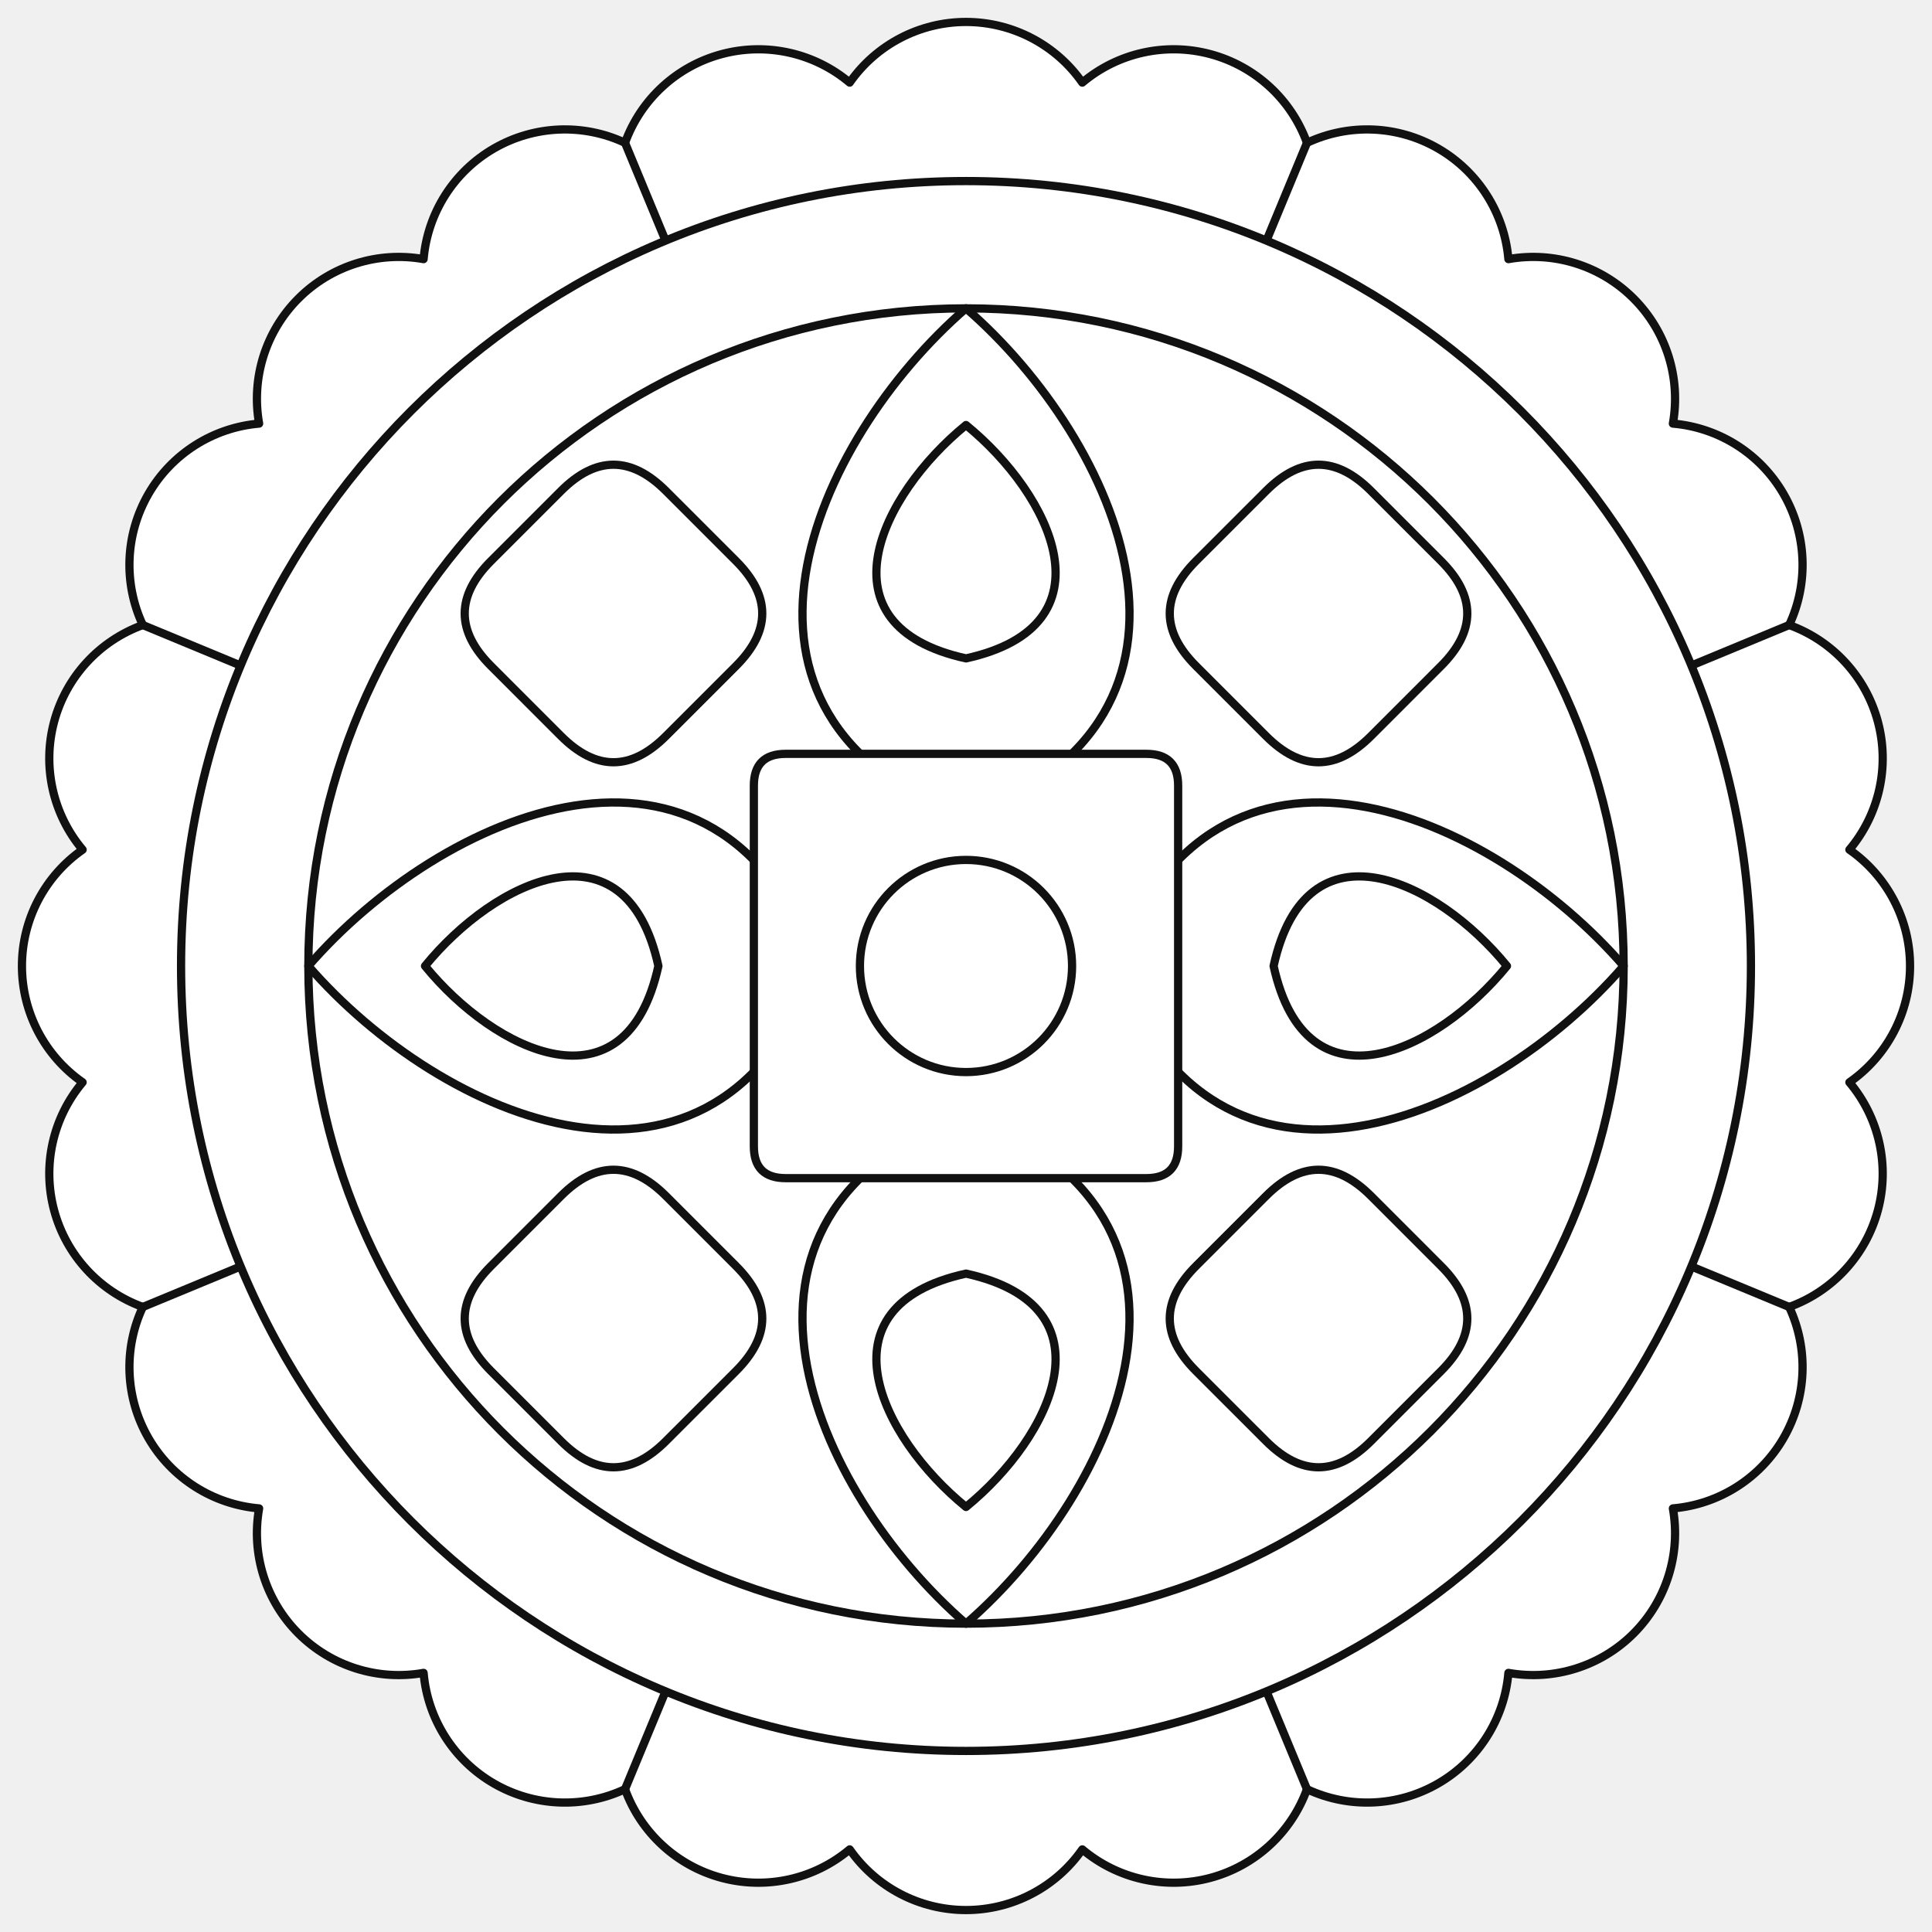
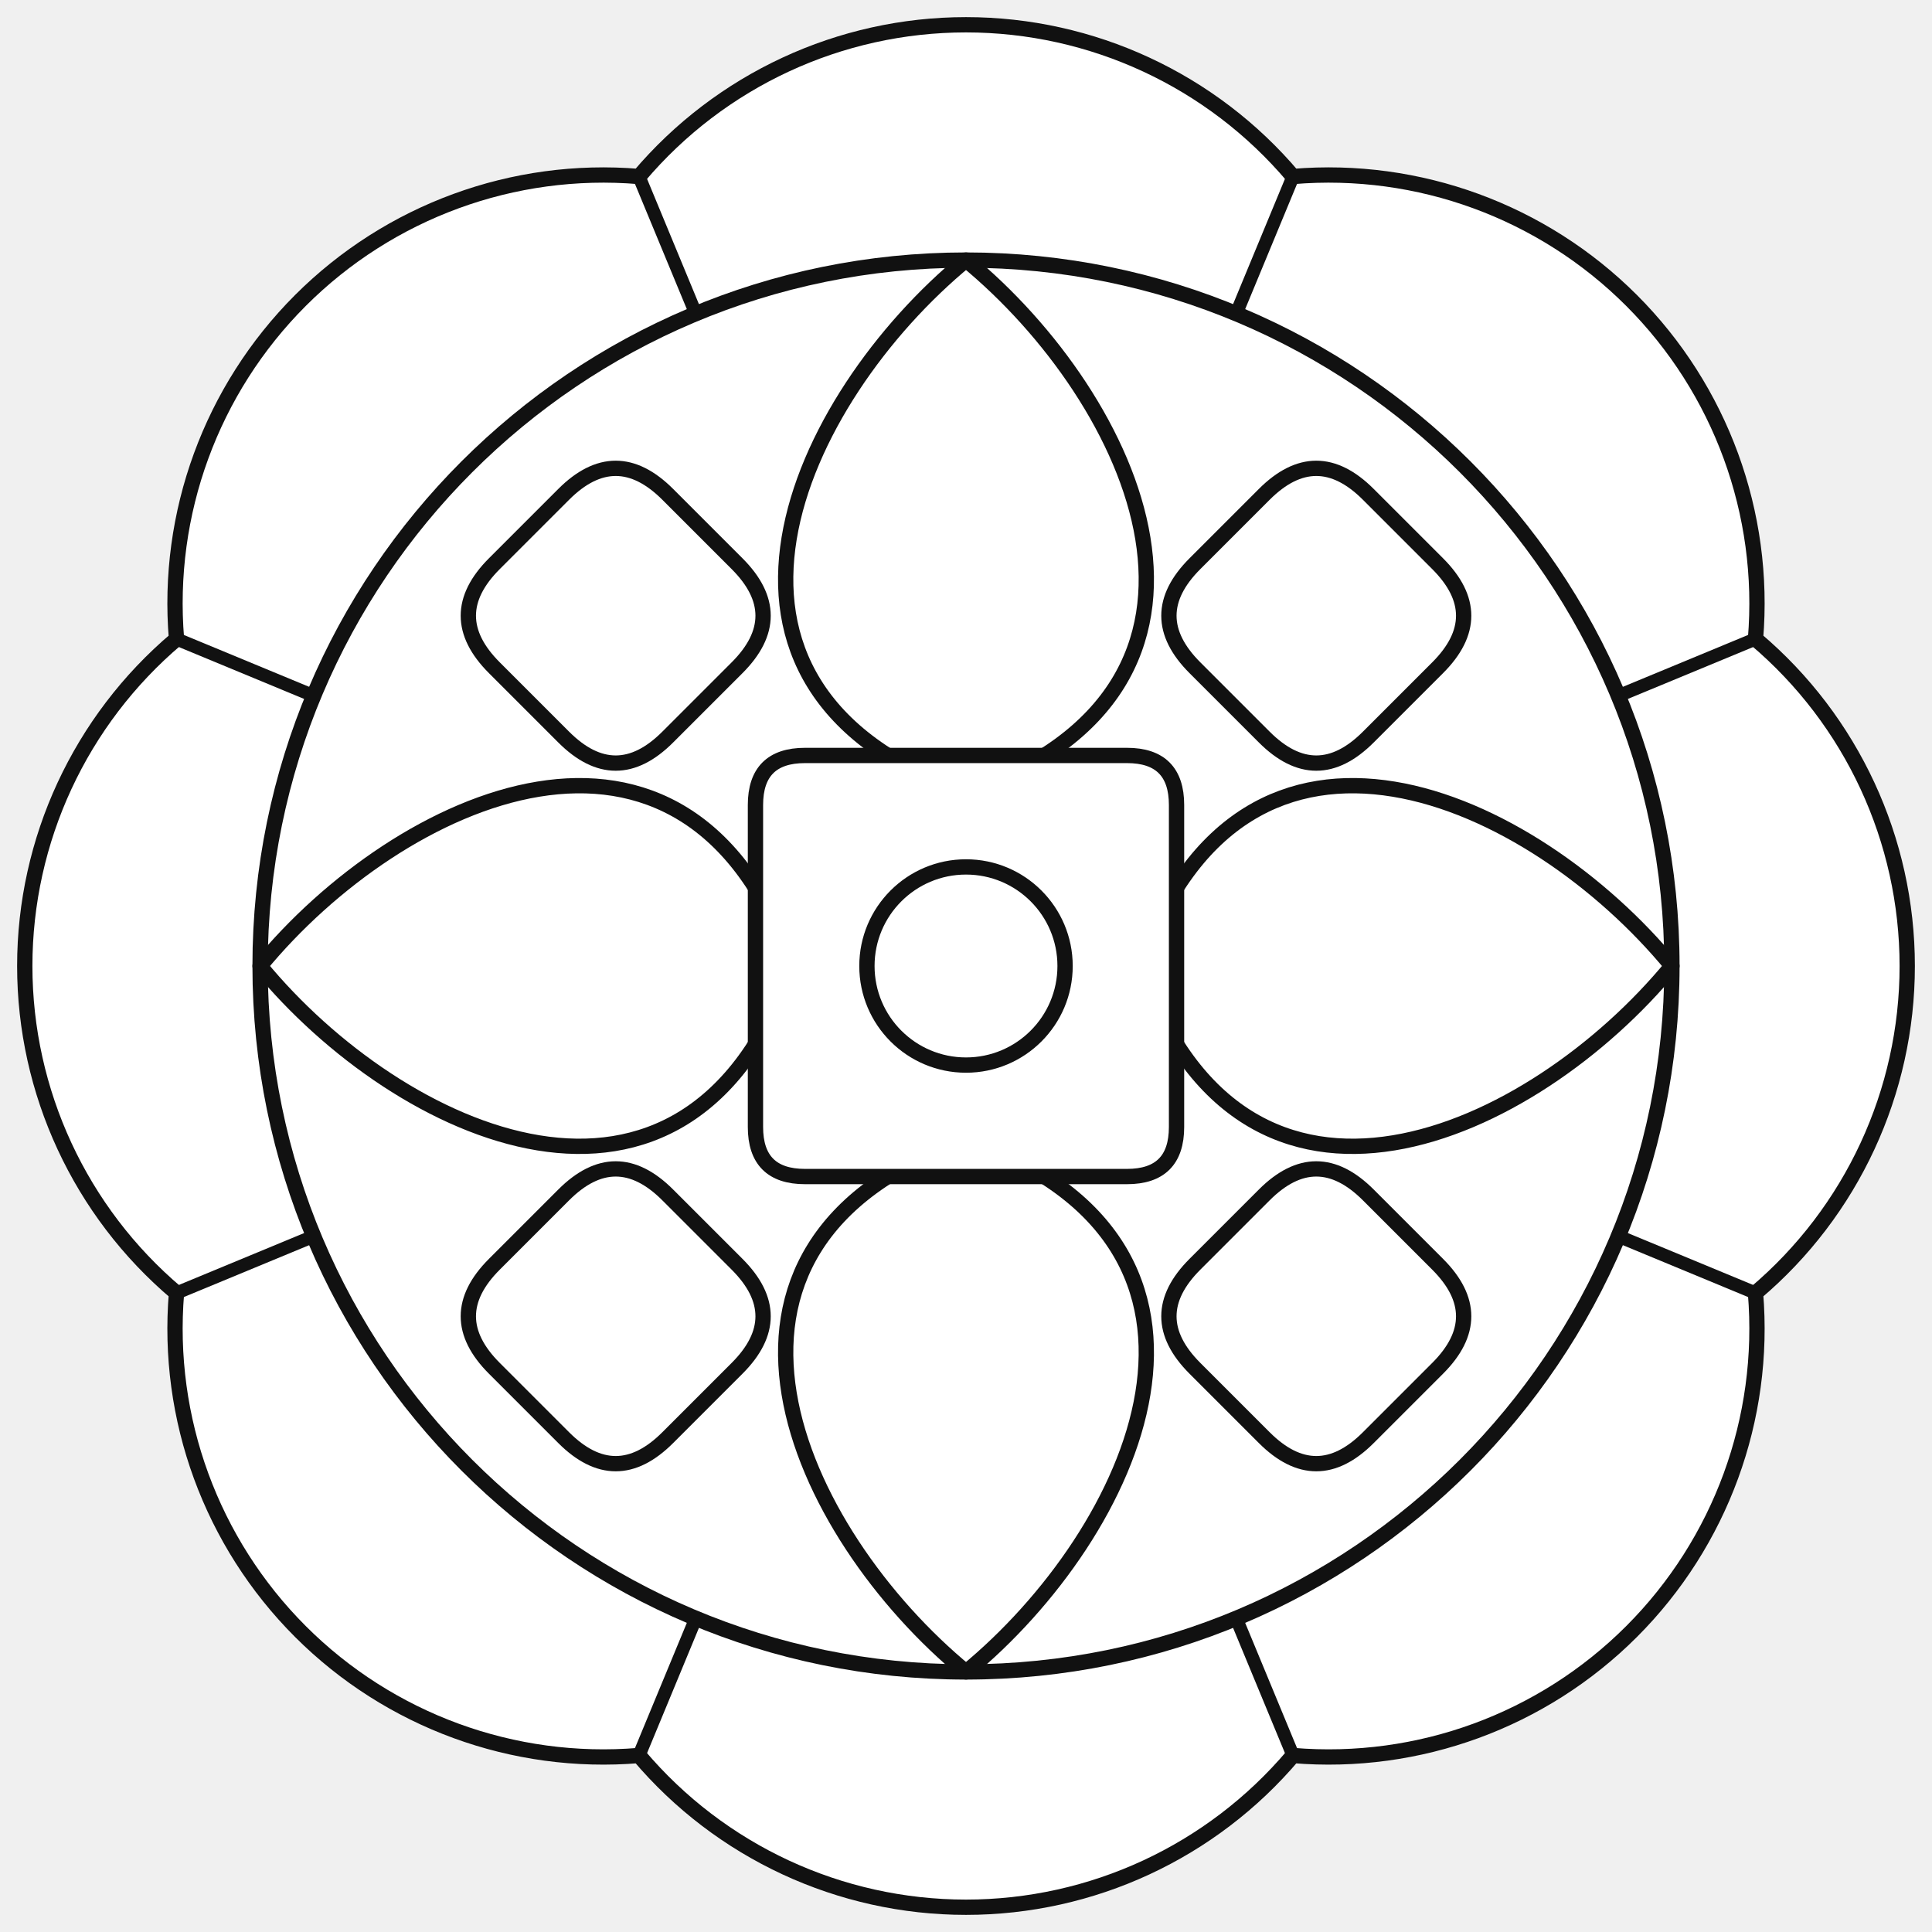
- <svg xmlns="http://www.w3.org/2000/svg" width="176mm" height="176mm" viewBox="-88 -88 176 176">
-   <path d="M10.595,-80.474 A12.919,12.919 0 0 1 31.062,-74.99 A12.919,12.919 0 0 1 49.412,-64.395 A12.919,12.919 0 0 1 64.395,-49.412 A12.919,12.919 0 0 1 74.99,-31.062 A12.919,12.919 0 0 1 80.474,-10.595 A12.919,12.919 0 0 1 80.474,10.595 A12.919,12.919 0 0 1 74.99,31.062 A12.919,12.919 0 0 1 64.395,49.412 A12.919,12.919 0 0 1 49.412,64.395 A12.919,12.919 0 0 1 31.062,74.99 A12.919,12.919 0 0 1 10.595,80.474 A12.919,12.919 0 0 1 -10.595,80.474 A12.919,12.919 0 0 1 -31.062,74.99 A12.919,12.919 0 0 1 -49.412,64.395 A12.919,12.919 0 0 1 -64.395,49.412 A12.919,12.919 0 0 1 -74.99,31.062 A12.919,12.919 0 0 1 -80.474,10.595 A12.919,12.919 0 0 1 -80.474,-10.595 A12.919,12.919 0 0 1 -74.99,-31.062 A12.919,12.919 0 0 1 -64.395,-49.412 A12.919,12.919 0 0 1 -49.412,-64.395 A12.919,12.919 0 0 1 -31.062,-74.99 A12.919,12.919 0 0 1 -10.595,-80.474 A12.919,12.919 0 0 1 10.595,-80.474 Z" fill="#ffffff" stroke="#111111" stroke-width="0.75" stroke-linejoin="round" stroke-linecap="round" />
-   <path d="M27.364,-66.063 L31.062,-74.99" fill="none" stroke="#111111" stroke-width="0.75" stroke-linejoin="round" stroke-linecap="round" />
-   <path d="M66.063,-27.364 L74.99,-31.062" fill="none" stroke="#111111" stroke-width="0.75" stroke-linejoin="round" stroke-linecap="round" />
-   <path d="M66.063,27.364 L74.99,31.062" fill="none" stroke="#111111" stroke-width="0.75" stroke-linejoin="round" stroke-linecap="round" />
-   <path d="M27.364,66.063 L31.062,74.99" fill="none" stroke="#111111" stroke-width="0.75" stroke-linejoin="round" stroke-linecap="round" />
-   <path d="M-27.364,66.063 L-31.062,74.99" fill="none" stroke="#111111" stroke-width="0.75" stroke-linejoin="round" stroke-linecap="round" />
-   <path d="M-66.063,27.364 L-74.99,31.062" fill="none" stroke="#111111" stroke-width="0.75" stroke-linejoin="round" stroke-linecap="round" />
-   <path d="M-66.063,-27.364 L-74.99,-31.062" fill="none" stroke="#111111" stroke-width="0.75" stroke-linejoin="round" stroke-linecap="round" />
-   <path d="M-27.364,-66.063 L-31.062,-74.99" fill="none" stroke="#111111" stroke-width="0.75" stroke-linejoin="round" stroke-linecap="round" />
-   <circle cx="0" cy="0" r="71.506" fill="#ffffff" stroke="#111111" stroke-width="0.75" stroke-linejoin="round" stroke-linecap="round" />
-   <circle cx="0" cy="0" r="59.91" fill="#ffffff" stroke="#111111" stroke-width="0.75" stroke-linejoin="round" stroke-linecap="round" />
-   <path d="M27.331,-43.274 Q32.114,-48.058 36.897,-43.274 L43.274,-36.897 Q48.058,-32.114 43.274,-27.331 L36.897,-20.953 Q32.114,-16.17 27.331,-20.953 L20.953,-27.331 Q16.17,-32.114 20.953,-36.897 Z" fill="#ffffff" stroke="#111111" stroke-width="0.75" stroke-linejoin="round" stroke-linecap="round" />
-   <path d="M27.331,20.953 Q32.114,16.17 36.897,20.953 L43.274,27.331 Q48.058,32.114 43.274,36.897 L36.897,43.274 Q32.114,48.058 27.331,43.274 L20.953,36.897 Q16.17,32.114 20.953,27.331 Z" fill="#ffffff" stroke="#111111" stroke-width="0.75" stroke-linejoin="round" stroke-linecap="round" />
-   <path d="M-36.897,20.953 Q-32.114,16.17 -27.331,20.953 L-20.953,27.331 Q-16.17,32.114 -20.953,36.897 L-27.331,43.274 Q-32.114,48.058 -36.897,43.274 L-43.274,36.897 Q-48.058,32.114 -43.274,27.331 Z" fill="#ffffff" stroke="#111111" stroke-width="0.75" stroke-linejoin="round" stroke-linecap="round" />
-   <path d="M-36.897,-43.274 Q-32.114,-48.058 -27.331,-43.274 L-20.953,-36.897 Q-16.17,-32.114 -20.953,-27.331 L-27.331,-20.953 Q-32.114,-16.17 -36.897,-20.953 L-43.274,-27.331 Q-48.058,-32.114 -43.274,-36.897 Z" fill="#ffffff" stroke="#111111" stroke-width="0.75" stroke-linejoin="round" stroke-linecap="round" />
+ <svg xmlns="http://www.w3.org/2000/svg" width="156mm" height="156mm" viewBox="-78 -78 156 156">
+   <path d="M26.405,-63.748 A34.579,34.579 0 0 1 63.748,-26.405 A34.579,34.579 0 0 1 63.748,26.405 A34.579,34.579 0 0 1 26.405,63.748 A34.579,34.579 0 0 1 -26.405,63.748 A34.579,34.579 0 0 1 -63.748,26.405 A34.579,34.579 0 0 1 -63.748,-26.405 A34.579,34.579 0 0 1 -26.405,-63.748 A34.579,34.579 0 0 1 26.405,-63.748 Z" fill="#ffffff" stroke="#111111" stroke-width="1.235" stroke-linejoin="round" stroke-linecap="round" />
+   <path d="M21.813,-52.661 L26.405,-63.748" fill="none" stroke="#111111" stroke-width="1.058" stroke-linejoin="round" stroke-linecap="round" />
+   <path d="M52.661,-21.813 L63.748,-26.405" fill="none" stroke="#111111" stroke-width="1.058" stroke-linejoin="round" stroke-linecap="round" />
+   <path d="M52.661,21.813 L63.748,26.405" fill="none" stroke="#111111" stroke-width="1.058" stroke-linejoin="round" stroke-linecap="round" />
+   <path d="M21.813,52.661 L26.405,63.748" fill="none" stroke="#111111" stroke-width="1.058" stroke-linejoin="round" stroke-linecap="round" />
+   <path d="M-21.813,52.661 L-26.405,63.748" fill="none" stroke="#111111" stroke-width="1.058" stroke-linejoin="round" stroke-linecap="round" />
+   <path d="M-52.661,21.813 L-63.748,26.405" fill="none" stroke="#111111" stroke-width="1.058" stroke-linejoin="round" stroke-linecap="round" />
+   <path d="M-52.661,-21.813 L-63.748,-26.405" fill="none" stroke="#111111" stroke-width="1.058" stroke-linejoin="round" stroke-linecap="round" />
+   <path d="M-21.813,-52.661 L-26.405,-63.748" fill="none" stroke="#111111" stroke-width="1.058" stroke-linejoin="round" stroke-linecap="round" />
+   <circle cx="0" cy="0" r="57" fill="#ffffff" stroke="#111111" stroke-width="1.235" stroke-linejoin="round" stroke-linecap="round" />
+   <path d="M24.084,-38.084 Q28.284,-42.284 32.484,-38.084 L38.084,-32.484 Q42.284,-28.284 38.084,-24.084 L32.484,-18.484 Q28.284,-14.284 24.084,-18.484 L18.484,-24.084 Q14.284,-28.284 18.484,-32.484 Z" fill="#ffffff" stroke="#111111" stroke-width="1.235" stroke-linejoin="round" stroke-linecap="round" />
+   <path d="M24.084,18.484 Q28.284,14.284 32.484,18.484 L38.084,24.084 Q42.284,28.284 38.084,32.484 L32.484,38.084 Q28.284,42.284 24.084,38.084 L18.484,32.484 Q14.284,28.284 18.484,24.084 Z" fill="#ffffff" stroke="#111111" stroke-width="1.235" stroke-linejoin="round" stroke-linecap="round" />
+   <path d="M-32.484,18.484 Q-28.284,14.284 -24.084,18.484 L-18.484,24.084 Q-14.284,28.284 -18.484,32.484 L-24.084,38.084 Q-28.284,42.284 -32.484,38.084 L-38.084,32.484 Q-42.284,28.284 -38.084,24.084 Z" fill="#ffffff" stroke="#111111" stroke-width="1.235" stroke-linejoin="round" stroke-linecap="round" />
+   <path d="M-32.484,-38.084 Q-28.284,-42.284 -24.084,-38.084 L-18.484,-32.484 Q-14.284,-28.284 -18.484,-24.084 L-24.084,-18.484 Q-28.284,-14.284 -32.484,-18.484 L-38.084,-24.084 Q-42.284,-28.284 -38.084,-32.484 Z" fill="#ffffff" stroke="#111111" stroke-width="1.235" stroke-linejoin="round" stroke-linecap="round" />
  <g class="petalo">
-     <path d="M0,-13.528 C25.046,-22.804 13.915,-47.851 0,-59.91 C-13.915,-47.851 -25.046,-22.804 0,-13.528 Z" fill="#ffffff" stroke="#111111" stroke-width="0.75" stroke-linejoin="round" stroke-linecap="round" />
-   </g>
-   <g class="petalo-interior">
-     <path d="M0,-28.022 C13.567,-30.999 7.827,-42.903 0,-49.281 C-7.827,-42.903 -13.567,-30.999 0,-28.022 Z" fill="#ffffff" stroke="#111111" stroke-width="0.75" stroke-linejoin="round" stroke-linecap="round" />
+     <path d="M0,-14 C24.48,-22.6 13.6,-45.82 0,-57 C-13.6,-45.82 -24.48,-22.6 0,-14 Z" fill="#ffffff" stroke="#111111" stroke-width="1.235" stroke-linejoin="round" stroke-linecap="round" />
  </g>
  <g class="petalo">
-     <path d="M13.528,0 C22.804,25.046 47.851,13.915 59.91,0 C47.851,-13.915 22.804,-25.046 13.528,0 Z" fill="#ffffff" stroke="#111111" stroke-width="0.75" stroke-linejoin="round" stroke-linecap="round" />
-   </g>
-   <g class="petalo-interior">
-     <path d="M28.022,0 C30.999,13.567 42.903,7.827 49.281,0 C42.903,-7.827 30.999,-13.567 28.022,0 Z" fill="#ffffff" stroke="#111111" stroke-width="0.75" stroke-linejoin="round" stroke-linecap="round" />
+     <path d="M14,0 C22.6,24.48 45.82,13.6 57,0 C45.82,-13.6 22.6,-24.48 14,0 Z" fill="#ffffff" stroke="#111111" stroke-width="1.235" stroke-linejoin="round" stroke-linecap="round" />
  </g>
  <g class="petalo">
-     <path d="M0,13.528 C-25.046,22.804 -13.915,47.851 0,59.91 C13.915,47.851 25.046,22.804 0,13.528 Z" fill="#ffffff" stroke="#111111" stroke-width="0.75" stroke-linejoin="round" stroke-linecap="round" />
-   </g>
-   <g class="petalo-interior">
-     <path d="M0,28.022 C-13.567,30.999 -7.827,42.903 0,49.281 C7.827,42.903 13.567,30.999 0,28.022 Z" fill="#ffffff" stroke="#111111" stroke-width="0.75" stroke-linejoin="round" stroke-linecap="round" />
+     <path d="M0,14 C-24.48,22.6 -13.6,45.82 0,57 C13.6,45.82 24.48,22.6 0,14 Z" fill="#ffffff" stroke="#111111" stroke-width="1.235" stroke-linejoin="round" stroke-linecap="round" />
  </g>
  <g class="petalo">
-     <path d="M-13.528,0 C-22.804,-25.046 -47.851,-13.915 -59.91,0 C-47.851,13.915 -22.804,25.046 -13.528,0 Z" fill="#ffffff" stroke="#111111" stroke-width="0.75" stroke-linejoin="round" stroke-linecap="round" />
+     <path d="M-14,0 C-22.6,-24.48 -45.82,-13.6 -57,0 C-45.82,13.6 -22.6,24.48 -14,0 Z" fill="#ffffff" stroke="#111111" stroke-width="1.235" stroke-linejoin="round" stroke-linecap="round" />
  </g>
-   <g class="petalo-interior">
-     <path d="M-28.022,0 C-30.999,-13.567 -42.903,-7.827 -49.281,0 C-42.903,7.827 -30.999,13.567 -28.022,0 Z" fill="#ffffff" stroke="#111111" stroke-width="0.75" stroke-linejoin="round" stroke-linecap="round" />
-   </g>
-   <path d="M-16.427,-19.326 L16.427,-19.326 Q19.326,-19.326 19.326,-16.427 L19.326,16.427 Q19.326,19.326 16.427,19.326 L-16.427,19.326 Q-19.326,19.326 -19.326,16.427 L-19.326,-16.427 Q-19.326,-19.326 -16.427,-19.326 Z" fill="#ffffff" stroke="#111111" stroke-width="0.75" stroke-linejoin="round" stroke-linecap="round" />
-   <circle cx="0" cy="0" r="9.663" fill="#ffffff" stroke="#111111" stroke-width="0.75" stroke-linejoin="round" stroke-linecap="round" />
+   <path d="M-13,-17 L13,-17 Q17,-17 17,-13 L17,13 Q17,17 13,17 L-13,17 Q-17,17 -17,13 L-17,-13 Q-17,-17 -13,-17 Z" fill="#ffffff" stroke="#111111" stroke-width="1.235" stroke-linejoin="round" stroke-linecap="round" />
+   <circle cx="0" cy="0" r="8" fill="#ffffff" stroke="#111111" stroke-width="1.235" stroke-linejoin="round" stroke-linecap="round" />
</svg>
